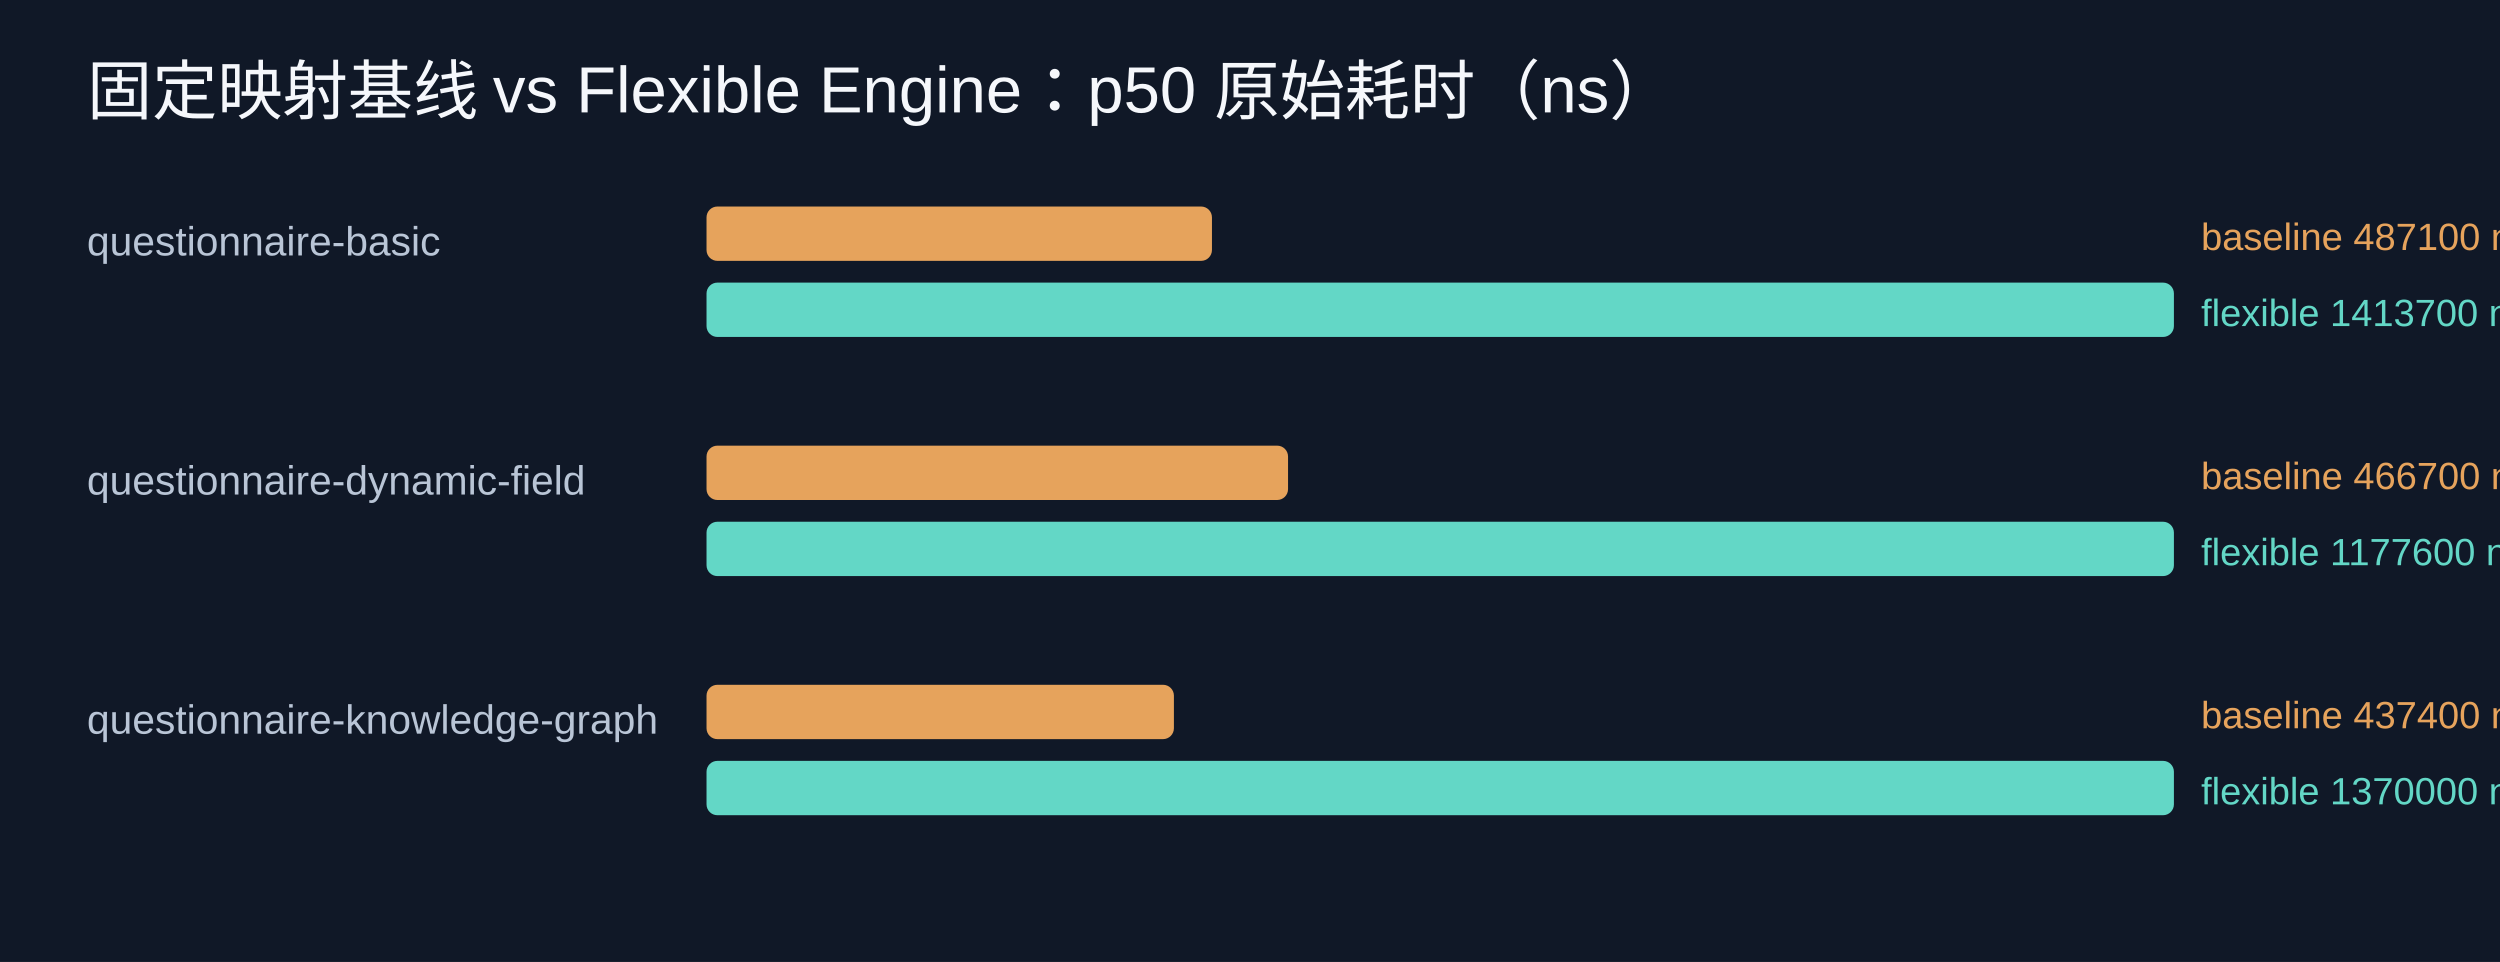
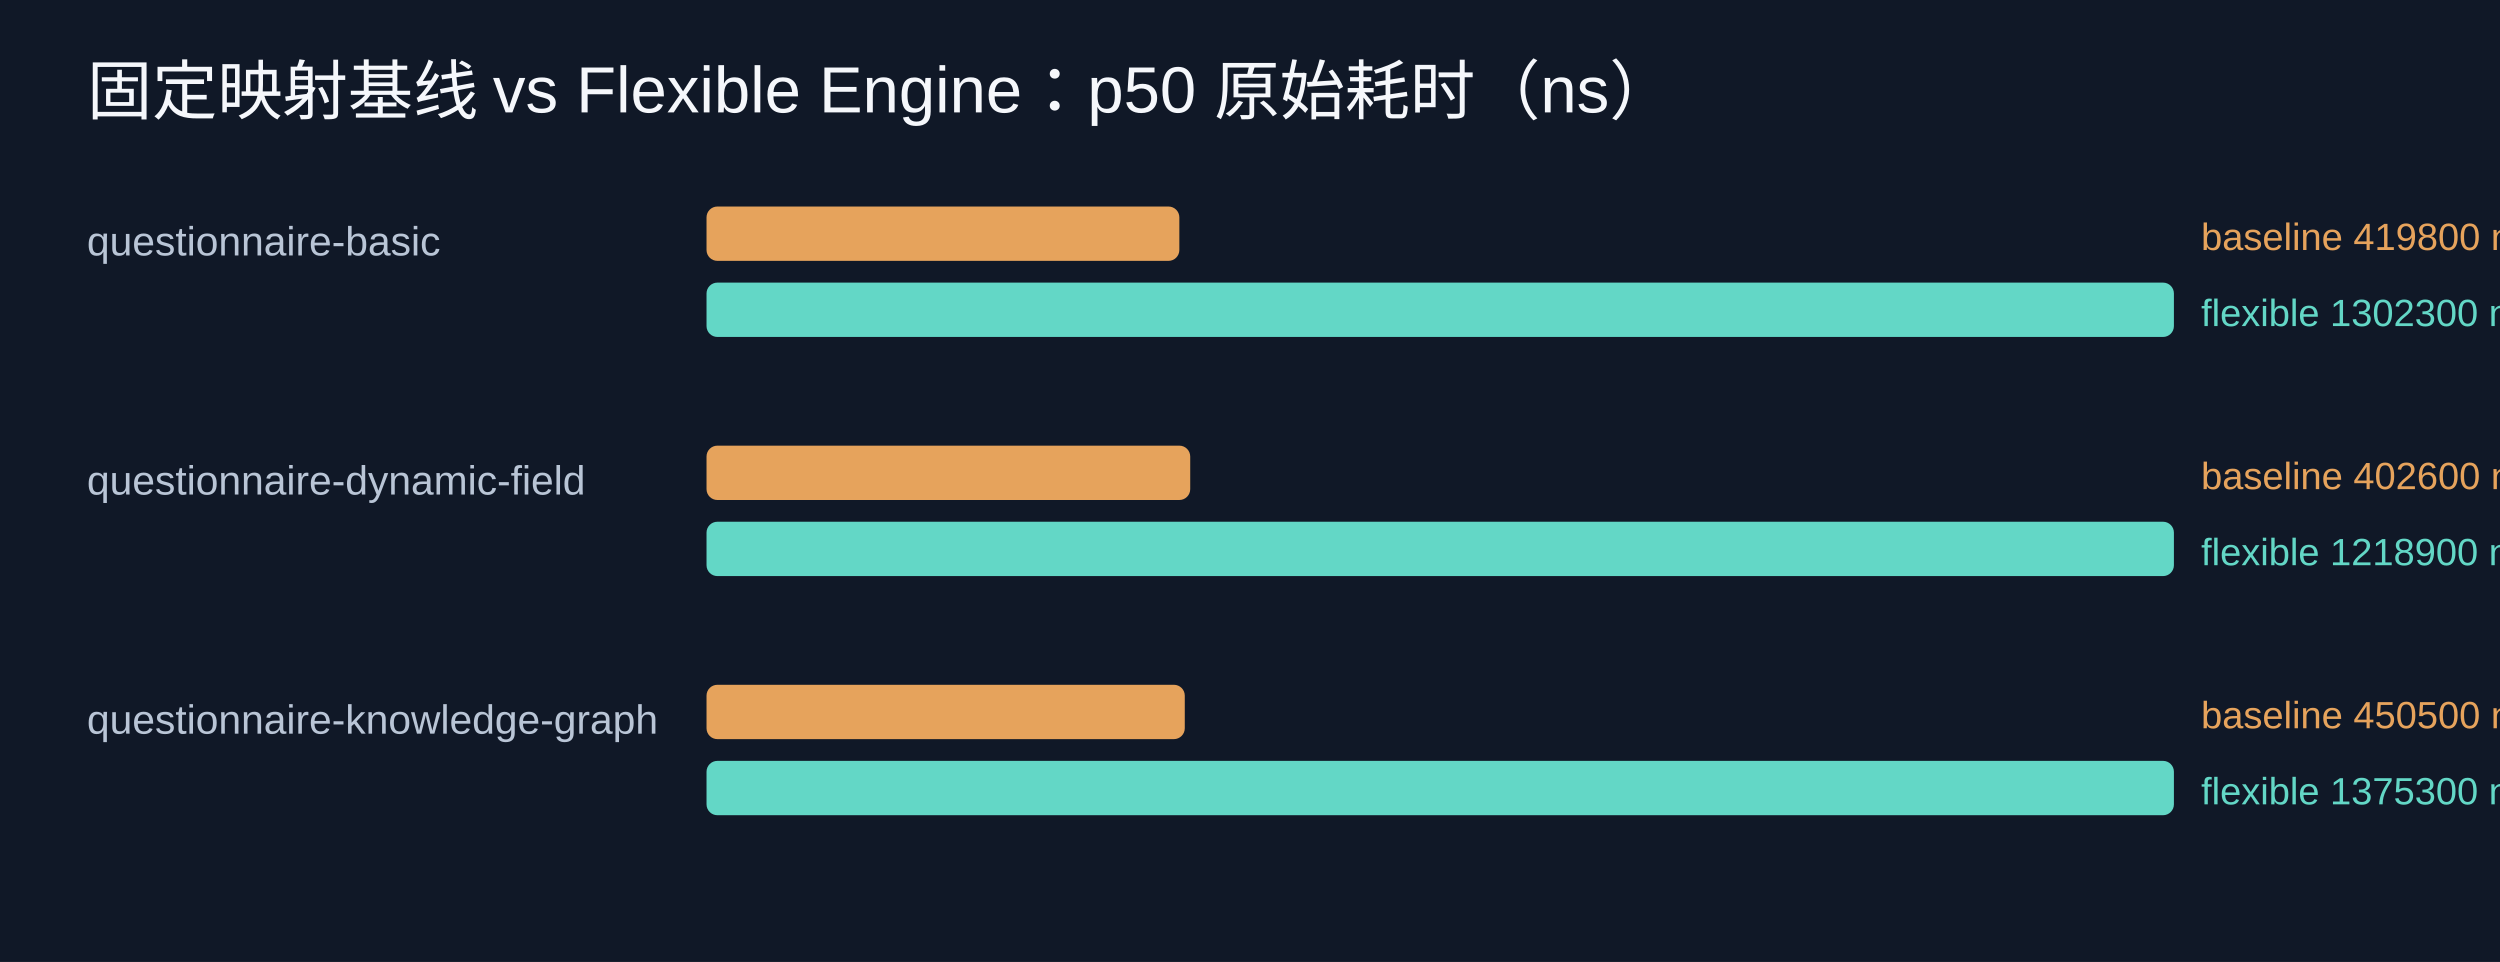
<svg xmlns="http://www.w3.org/2000/svg" width="920" height="354" viewBox="0 0 920 354">
  <rect width="100%" height="100%" fill="#101827" />
  <text x="32" y="42" fill="#f5f7fb" font-size="24" font-family="Arial">固定映射基线 vs Flexible Engine：p50 原始耗时（ns）</text>
  <text x="32" y="94" fill="#b9c5d6" font-size="15" font-family="Arial">questionnaire-basic</text>
-   <rect x="260" y="76" width="186" height="20" rx="4" fill="#e6a35c" />
+   <rect x="260" y="76" width="174" height="20" rx="4" fill="#e6a35c" />
  <rect x="260" y="104" width="540" height="20" rx="4" fill="#63d7c6" />
-   <text x="810" y="92" fill="#e6a35c" font-size="14" font-family="Arial">baseline 487100 ns</text>
-   <text x="810" y="120" fill="#63d7c6" font-size="14" font-family="Arial">flexible 1413700 ns</text>
+   <text x="810" y="92" fill="#e6a35c" font-size="14" font-family="Arial">baseline 419800 ns</text>
+   <text x="810" y="120" fill="#63d7c6" font-size="14" font-family="Arial">flexible 1302300 ns</text>
  <text x="32" y="182" fill="#b9c5d6" font-size="15" font-family="Arial">questionnaire-dynamic-field</text>
-   <rect x="260" y="164" width="214" height="20" rx="4" fill="#e6a35c" />
+   <rect x="260" y="164" width="178" height="20" rx="4" fill="#e6a35c" />
  <rect x="260" y="192" width="540" height="20" rx="4" fill="#63d7c6" />
-   <text x="810" y="180" fill="#e6a35c" font-size="14" font-family="Arial">baseline 466700 ns</text>
-   <text x="810" y="208" fill="#63d7c6" font-size="14" font-family="Arial">flexible 1177600 ns</text>
+   <text x="810" y="180" fill="#e6a35c" font-size="14" font-family="Arial">baseline 402600 ns</text>
+   <text x="810" y="208" fill="#63d7c6" font-size="14" font-family="Arial">flexible 1218900 ns</text>
  <text x="32" y="270" fill="#b9c5d6" font-size="15" font-family="Arial">questionnaire-knowledge-graph</text>
-   <rect x="260" y="252" width="172" height="20" rx="4" fill="#e6a35c" />
+   <rect x="260" y="252" width="176" height="20" rx="4" fill="#e6a35c" />
  <rect x="260" y="280" width="540" height="20" rx="4" fill="#63d7c6" />
-   <text x="810" y="268" fill="#e6a35c" font-size="14" font-family="Arial">baseline 437400 ns</text>
-   <text x="810" y="296" fill="#63d7c6" font-size="14" font-family="Arial">flexible 1370000 ns</text>
+   <text x="810" y="268" fill="#e6a35c" font-size="14" font-family="Arial">baseline 450500 ns</text>
+   <text x="810" y="296" fill="#63d7c6" font-size="14" font-family="Arial">flexible 1375300 ns</text>
</svg>
